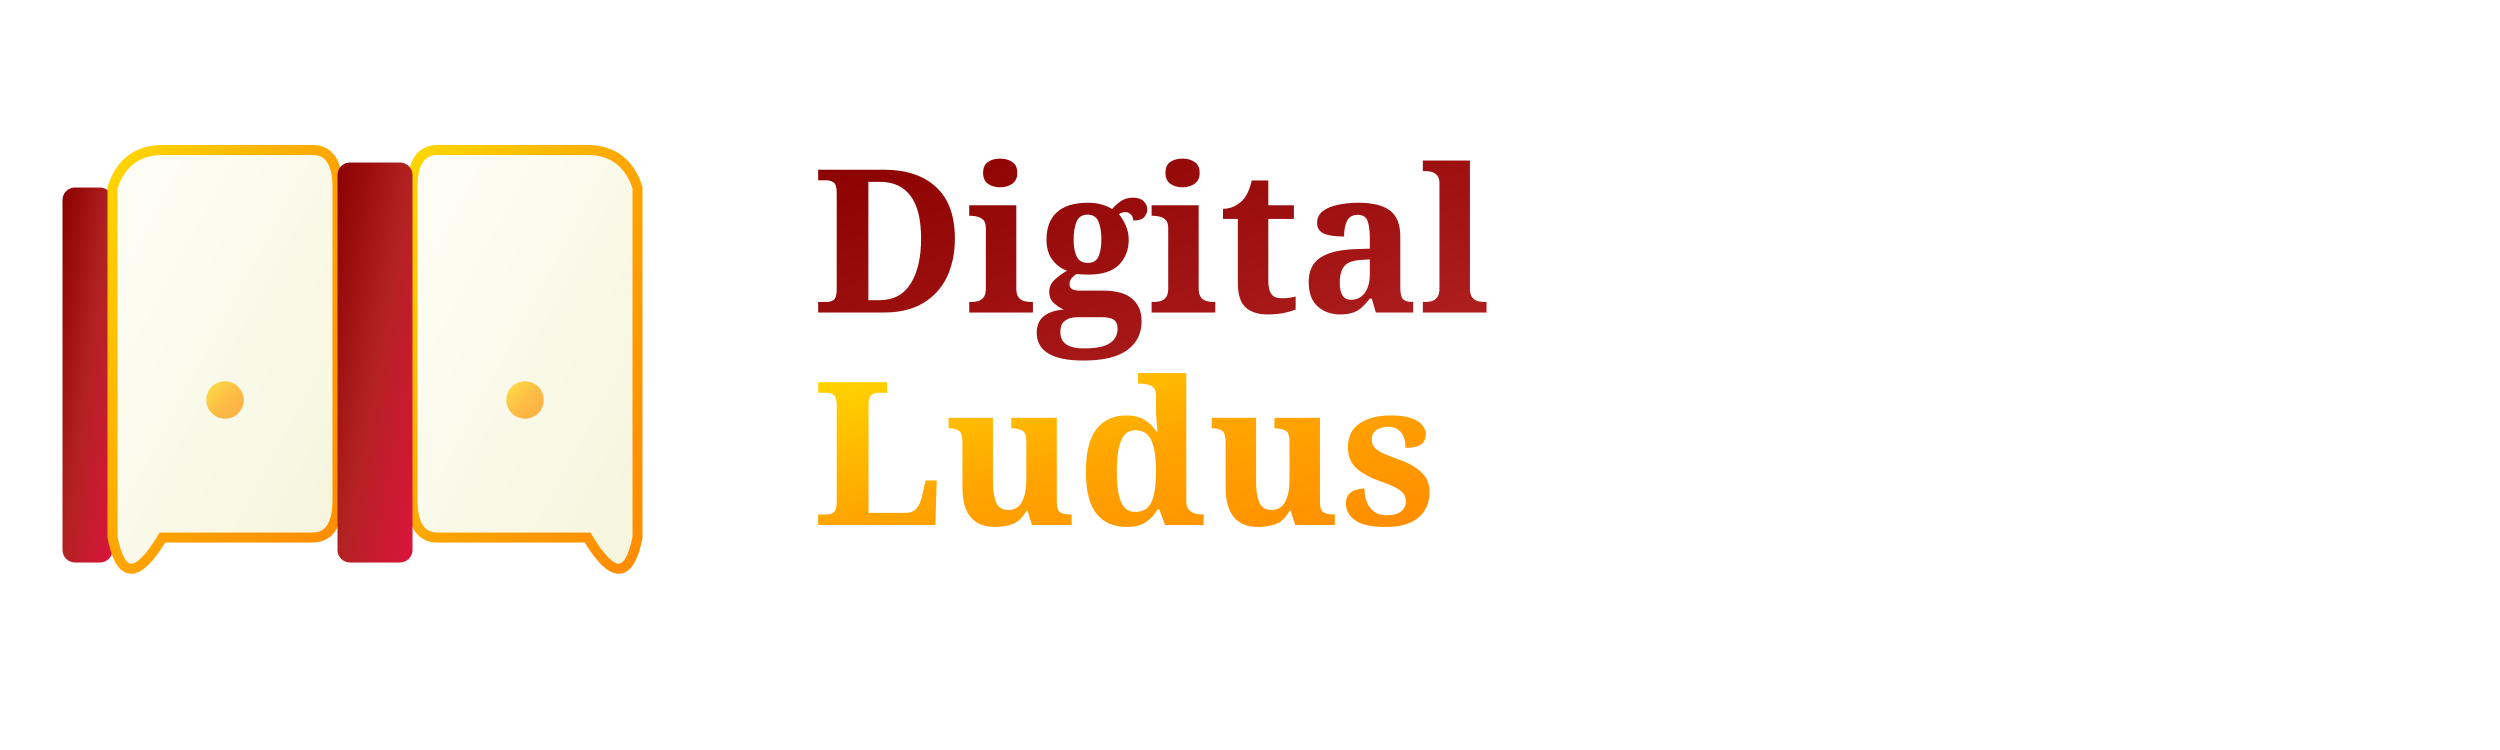
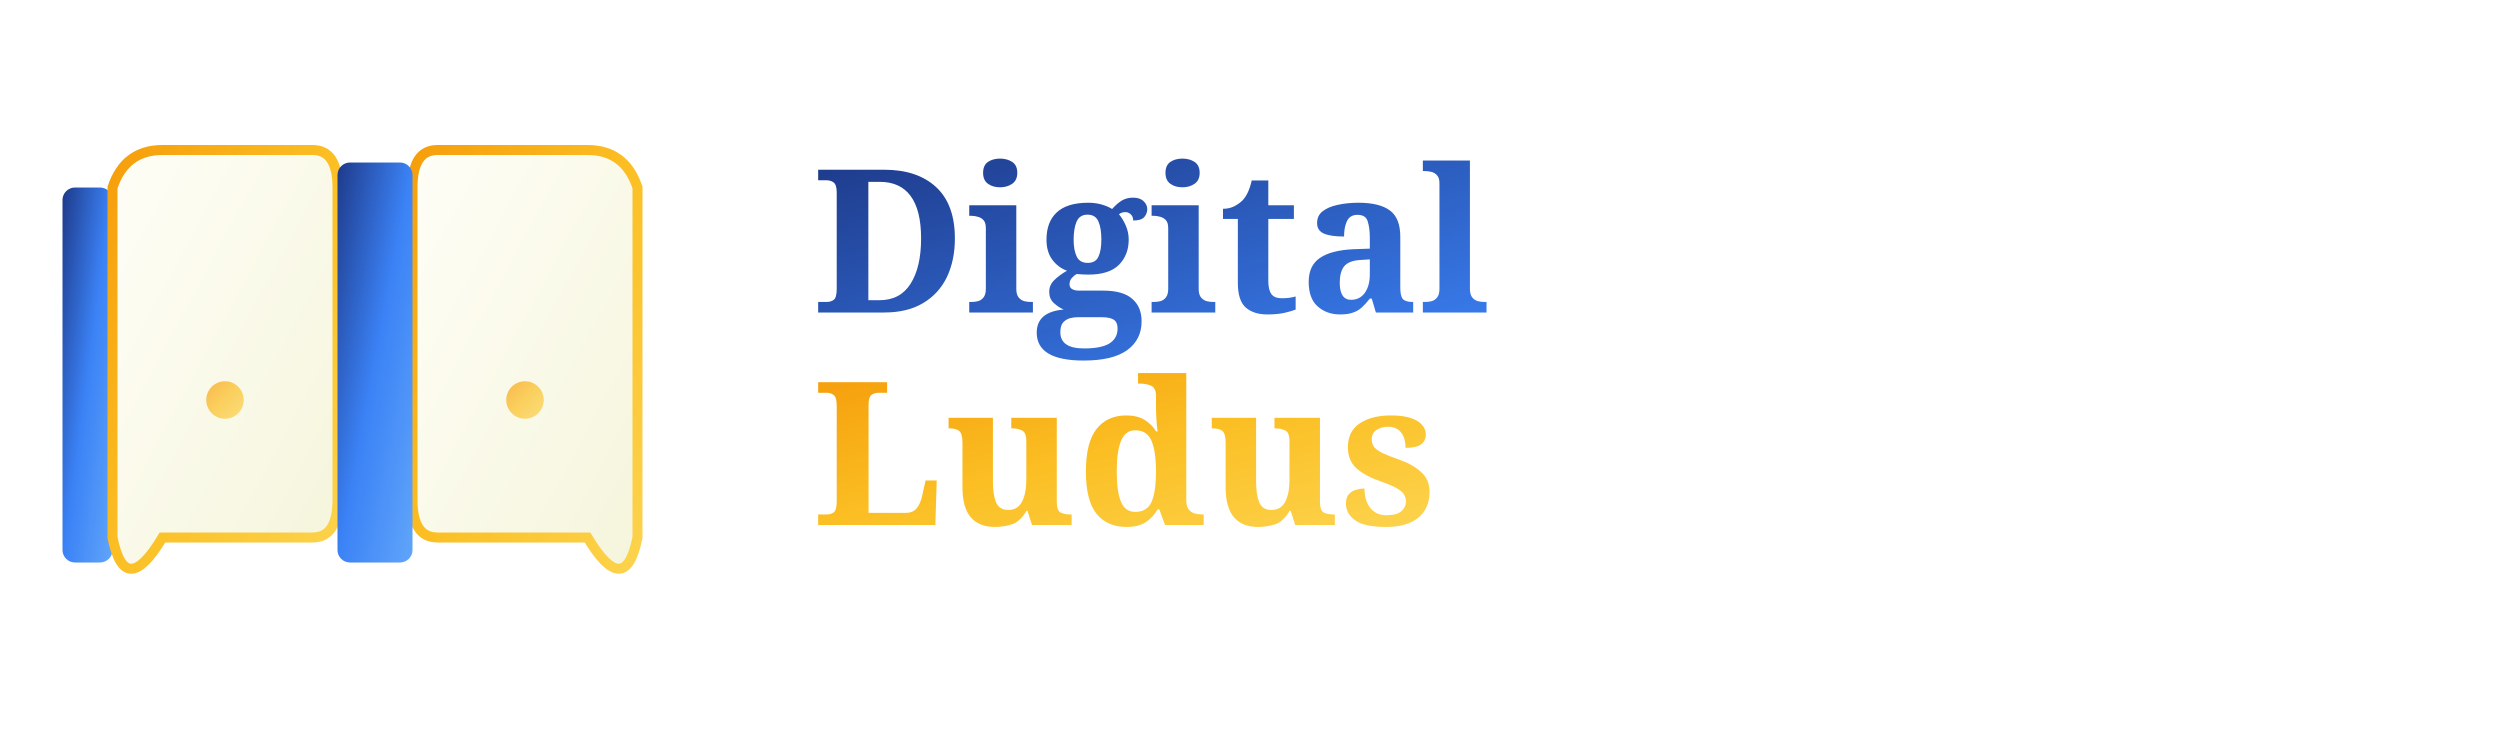
<svg xmlns="http://www.w3.org/2000/svg" width="200" height="60" viewBox="0 0 200 60" fill="none">
  <defs>
    <linearGradient id="bookGradient" x1="0%" y1="0%" x2="100%" y2="100%">
-       <stop offset="0%" style="stop-color:#8B0000;stop-opacity:1" />
-       <stop offset="50%" style="stop-color:#B22222;stop-opacity:1" />
-       <stop offset="100%" style="stop-color:#DC143C;stop-opacity:1" />
+       <stop offset="0%" style="stop-color:#1e3a8a;stop-opacity:1" />
+       <stop offset="50%" style="stop-color:#3b82f6;stop-opacity:1" />
+       <stop offset="100%" style="stop-color:#60a5fa;stop-opacity:1" />
    </linearGradient>
    <linearGradient id="goldGradient" x1="0%" y1="0%" x2="100%" y2="100%">
-       <stop offset="0%" style="stop-color:#FFD700;stop-opacity:1" />
-       <stop offset="50%" style="stop-color:#FFA500;stop-opacity:1" />
-       <stop offset="100%" style="stop-color:#FF8C00;stop-opacity:1" />
+       <stop offset="0%" style="stop-color:#f59e0b;stop-opacity:1" />
+       <stop offset="50%" style="stop-color:#fbbf24;stop-opacity:1" />
+       <stop offset="100%" style="stop-color:#fcd34d;stop-opacity:1" />
    </linearGradient>
    <linearGradient id="pageGradient" x1="0%" y1="0%" x2="100%" y2="100%">
      <stop offset="0%" style="stop-color:#FFFEF7;stop-opacity:1" />
      <stop offset="100%" style="stop-color:#F5F5DC;stop-opacity:1" />
    </linearGradient>
    <linearGradient id="textGradient" x1="0%" y1="0%" x2="100%" y2="100%">
-       <stop offset="0%" style="stop-color:#8B0000;stop-opacity:1" />
-       <stop offset="100%" style="stop-color:#B22222;stop-opacity:1" />
+       <stop offset="0%" style="stop-color:#1e3a8a;stop-opacity:1" />
+       <stop offset="100%" style="stop-color:#3b82f6;stop-opacity:1" />
    </linearGradient>
  </defs>
  <rect x="5" y="15" width="4" height="30" fill="url(#bookGradient)" rx="1" />
  <path d="M9 15 Q10 12 13 12 L25 12 Q27 12 27 15 L27 40 Q27 43 25 43 L13 43 Q10 48 9 43 Z" fill="url(#pageGradient)" stroke="url(#goldGradient)" stroke-width="0.8" />
  <path d="M33 15 Q33 12 35 12 L47 12 Q50 12 51 15 L51 43 Q50 48 47 43 L35 43 Q33 43 33 40 Z" fill="url(#pageGradient)" stroke="url(#goldGradient)" stroke-width="0.8" />
  <rect x="27" y="13" width="6" height="32" fill="url(#bookGradient)" rx="1" />
  <line x1="13" y1="18" x2="23" y2="18" stroke="url(#goldGradient)" stroke-width="0.8" opacity="0.6" />
  <line x1="13" y1="21" x2="25" y2="21" stroke="url(#goldGradient)" stroke-width="0.8" opacity="0.6" />
  <line x1="13" y1="24" x2="21" y2="24" stroke="url(#goldGradient)" stroke-width="0.8" opacity="0.6" />
  <line x1="37" y1="18" x2="47" y2="18" stroke="url(#goldGradient)" stroke-width="0.8" opacity="0.6" />
  <line x1="37" y1="21" x2="45" y2="21" stroke="url(#goldGradient)" stroke-width="0.8" opacity="0.6" />
  <line x1="37" y1="24" x2="48" y2="24" stroke="url(#goldGradient)" stroke-width="0.8" opacity="0.6" />
  <text x="65" y="25" font-family="Georgia, serif" font-size="16" font-weight="bold" fill="url(#textGradient)">Digital</text>
  <text x="65" y="42" font-family="Georgia, serif" font-size="16" font-weight="bold" fill="url(#goldGradient)">Ludus</text>
  <circle cx="18" cy="32" r="1.5" fill="url(#goldGradient)" opacity="0.7" />
  <circle cx="42" cy="32" r="1.5" fill="url(#goldGradient)" opacity="0.7" />
</svg>
